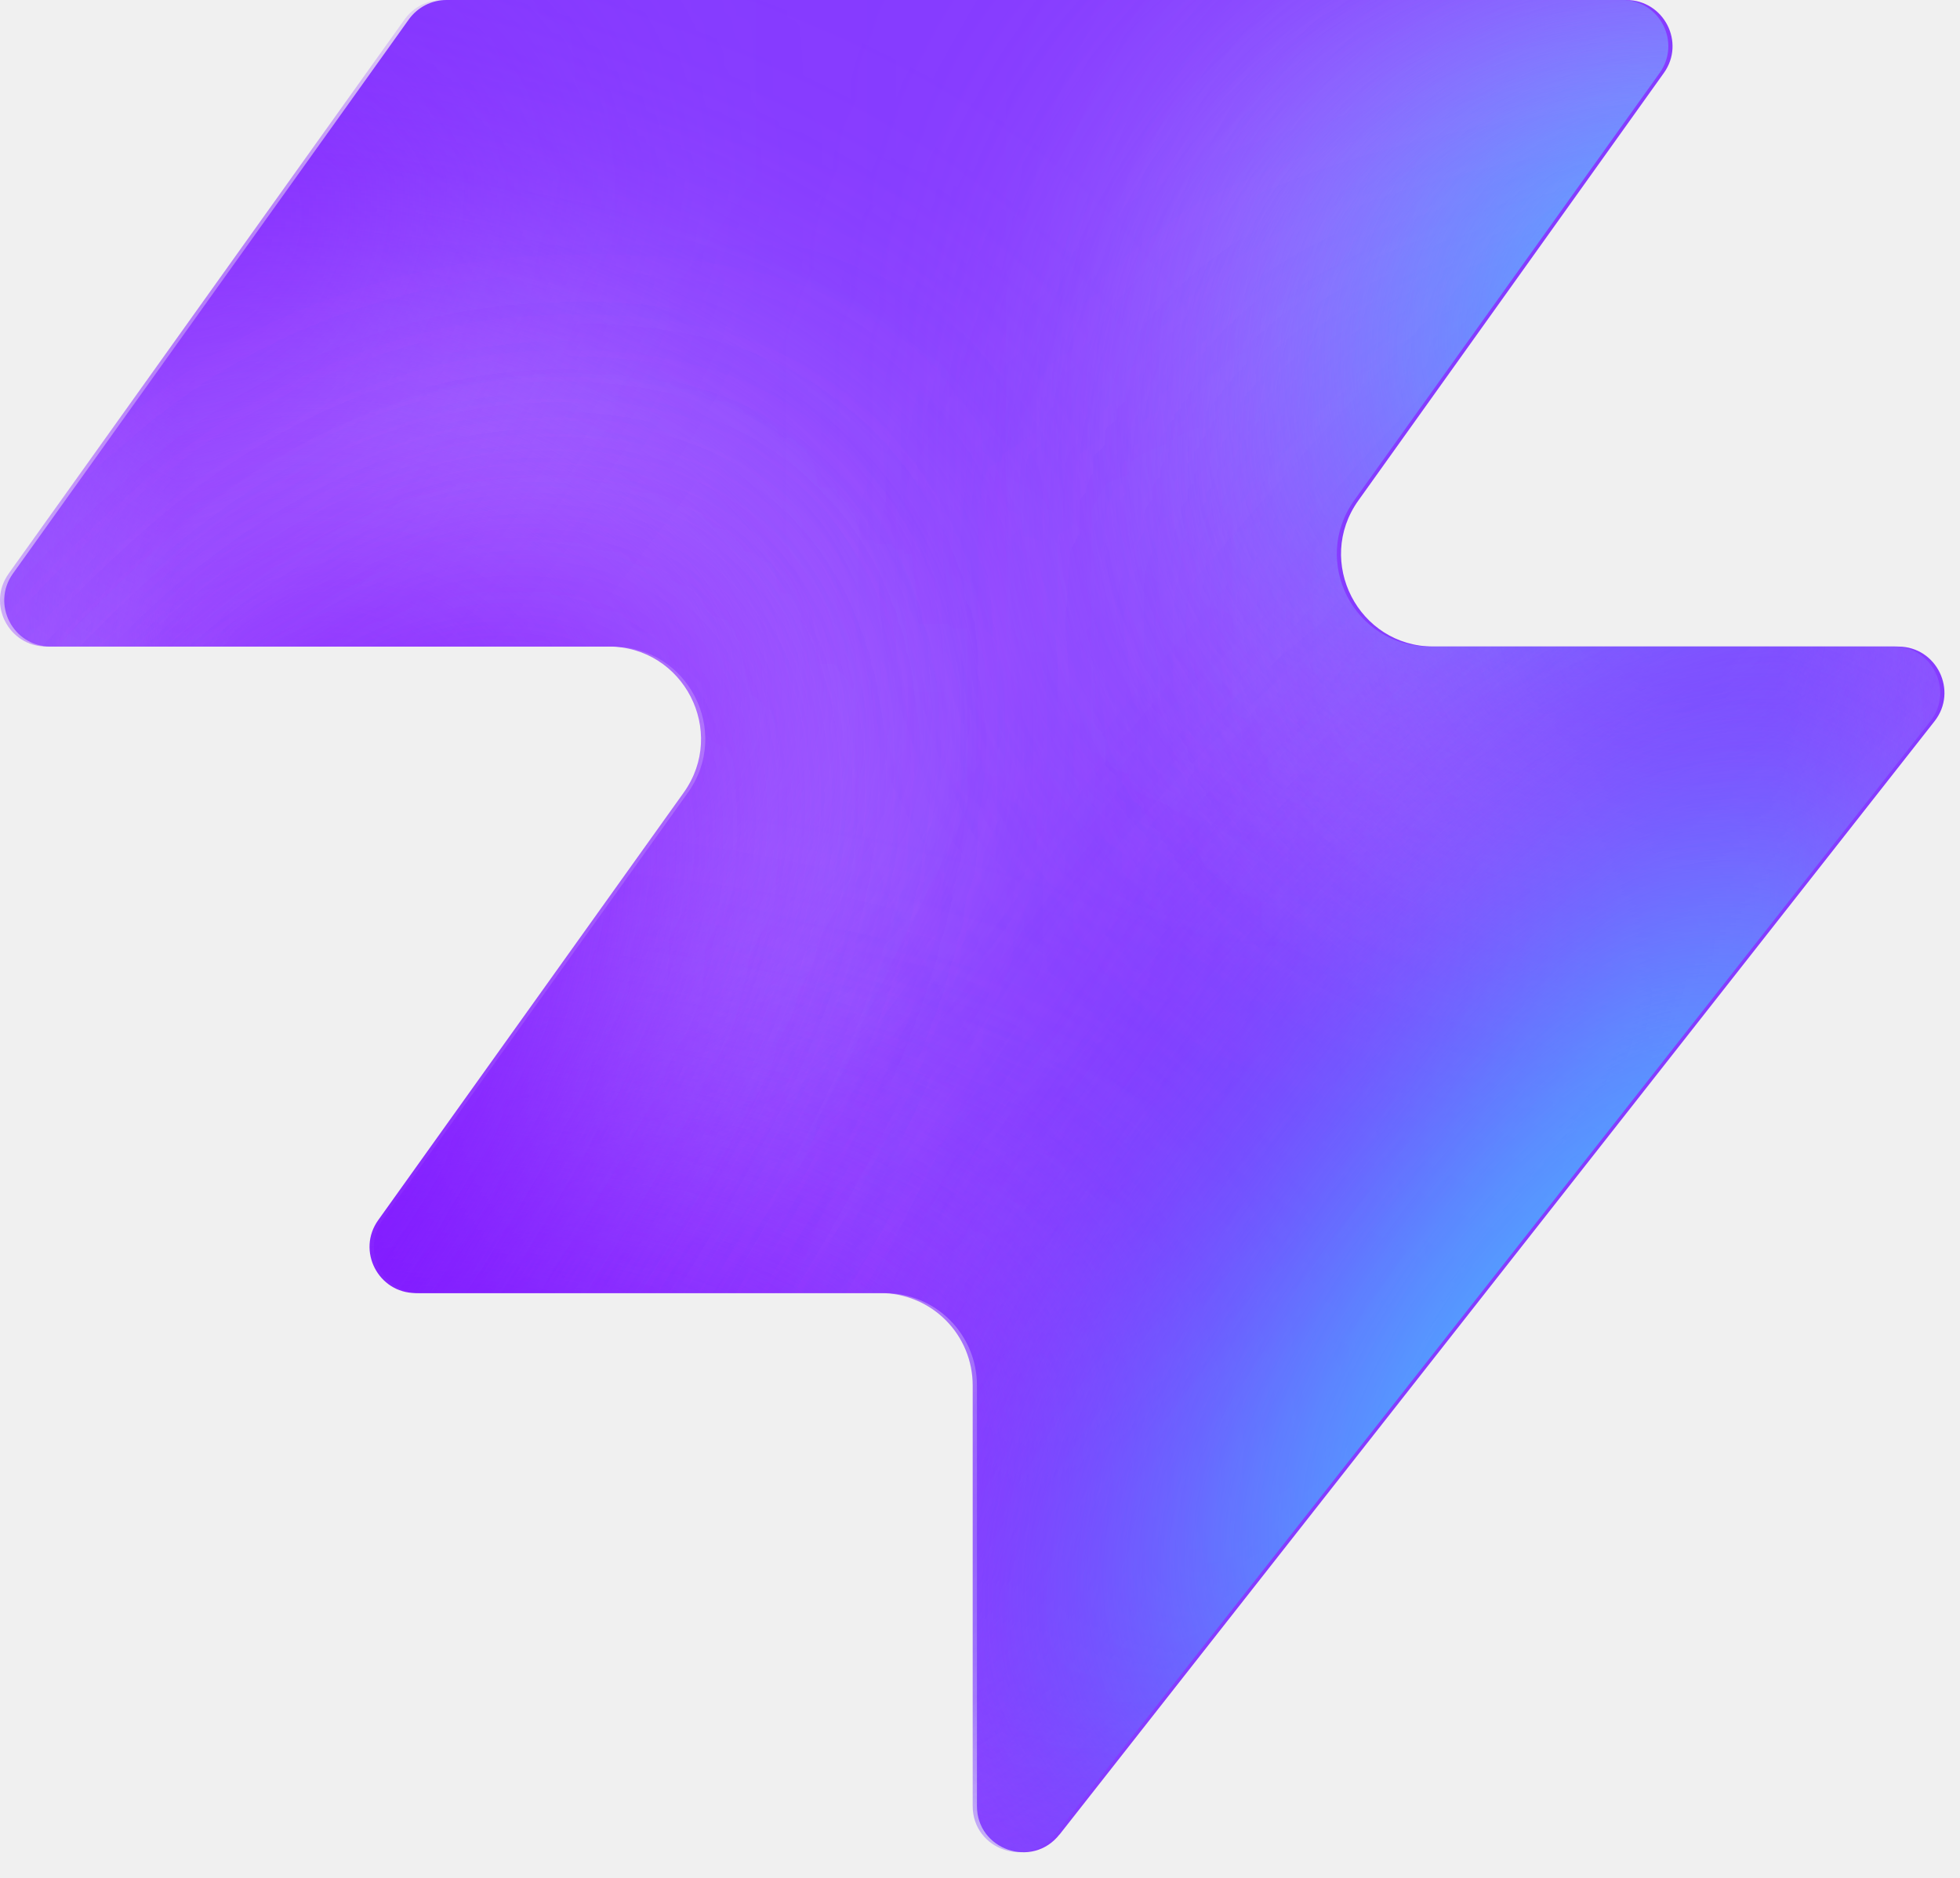
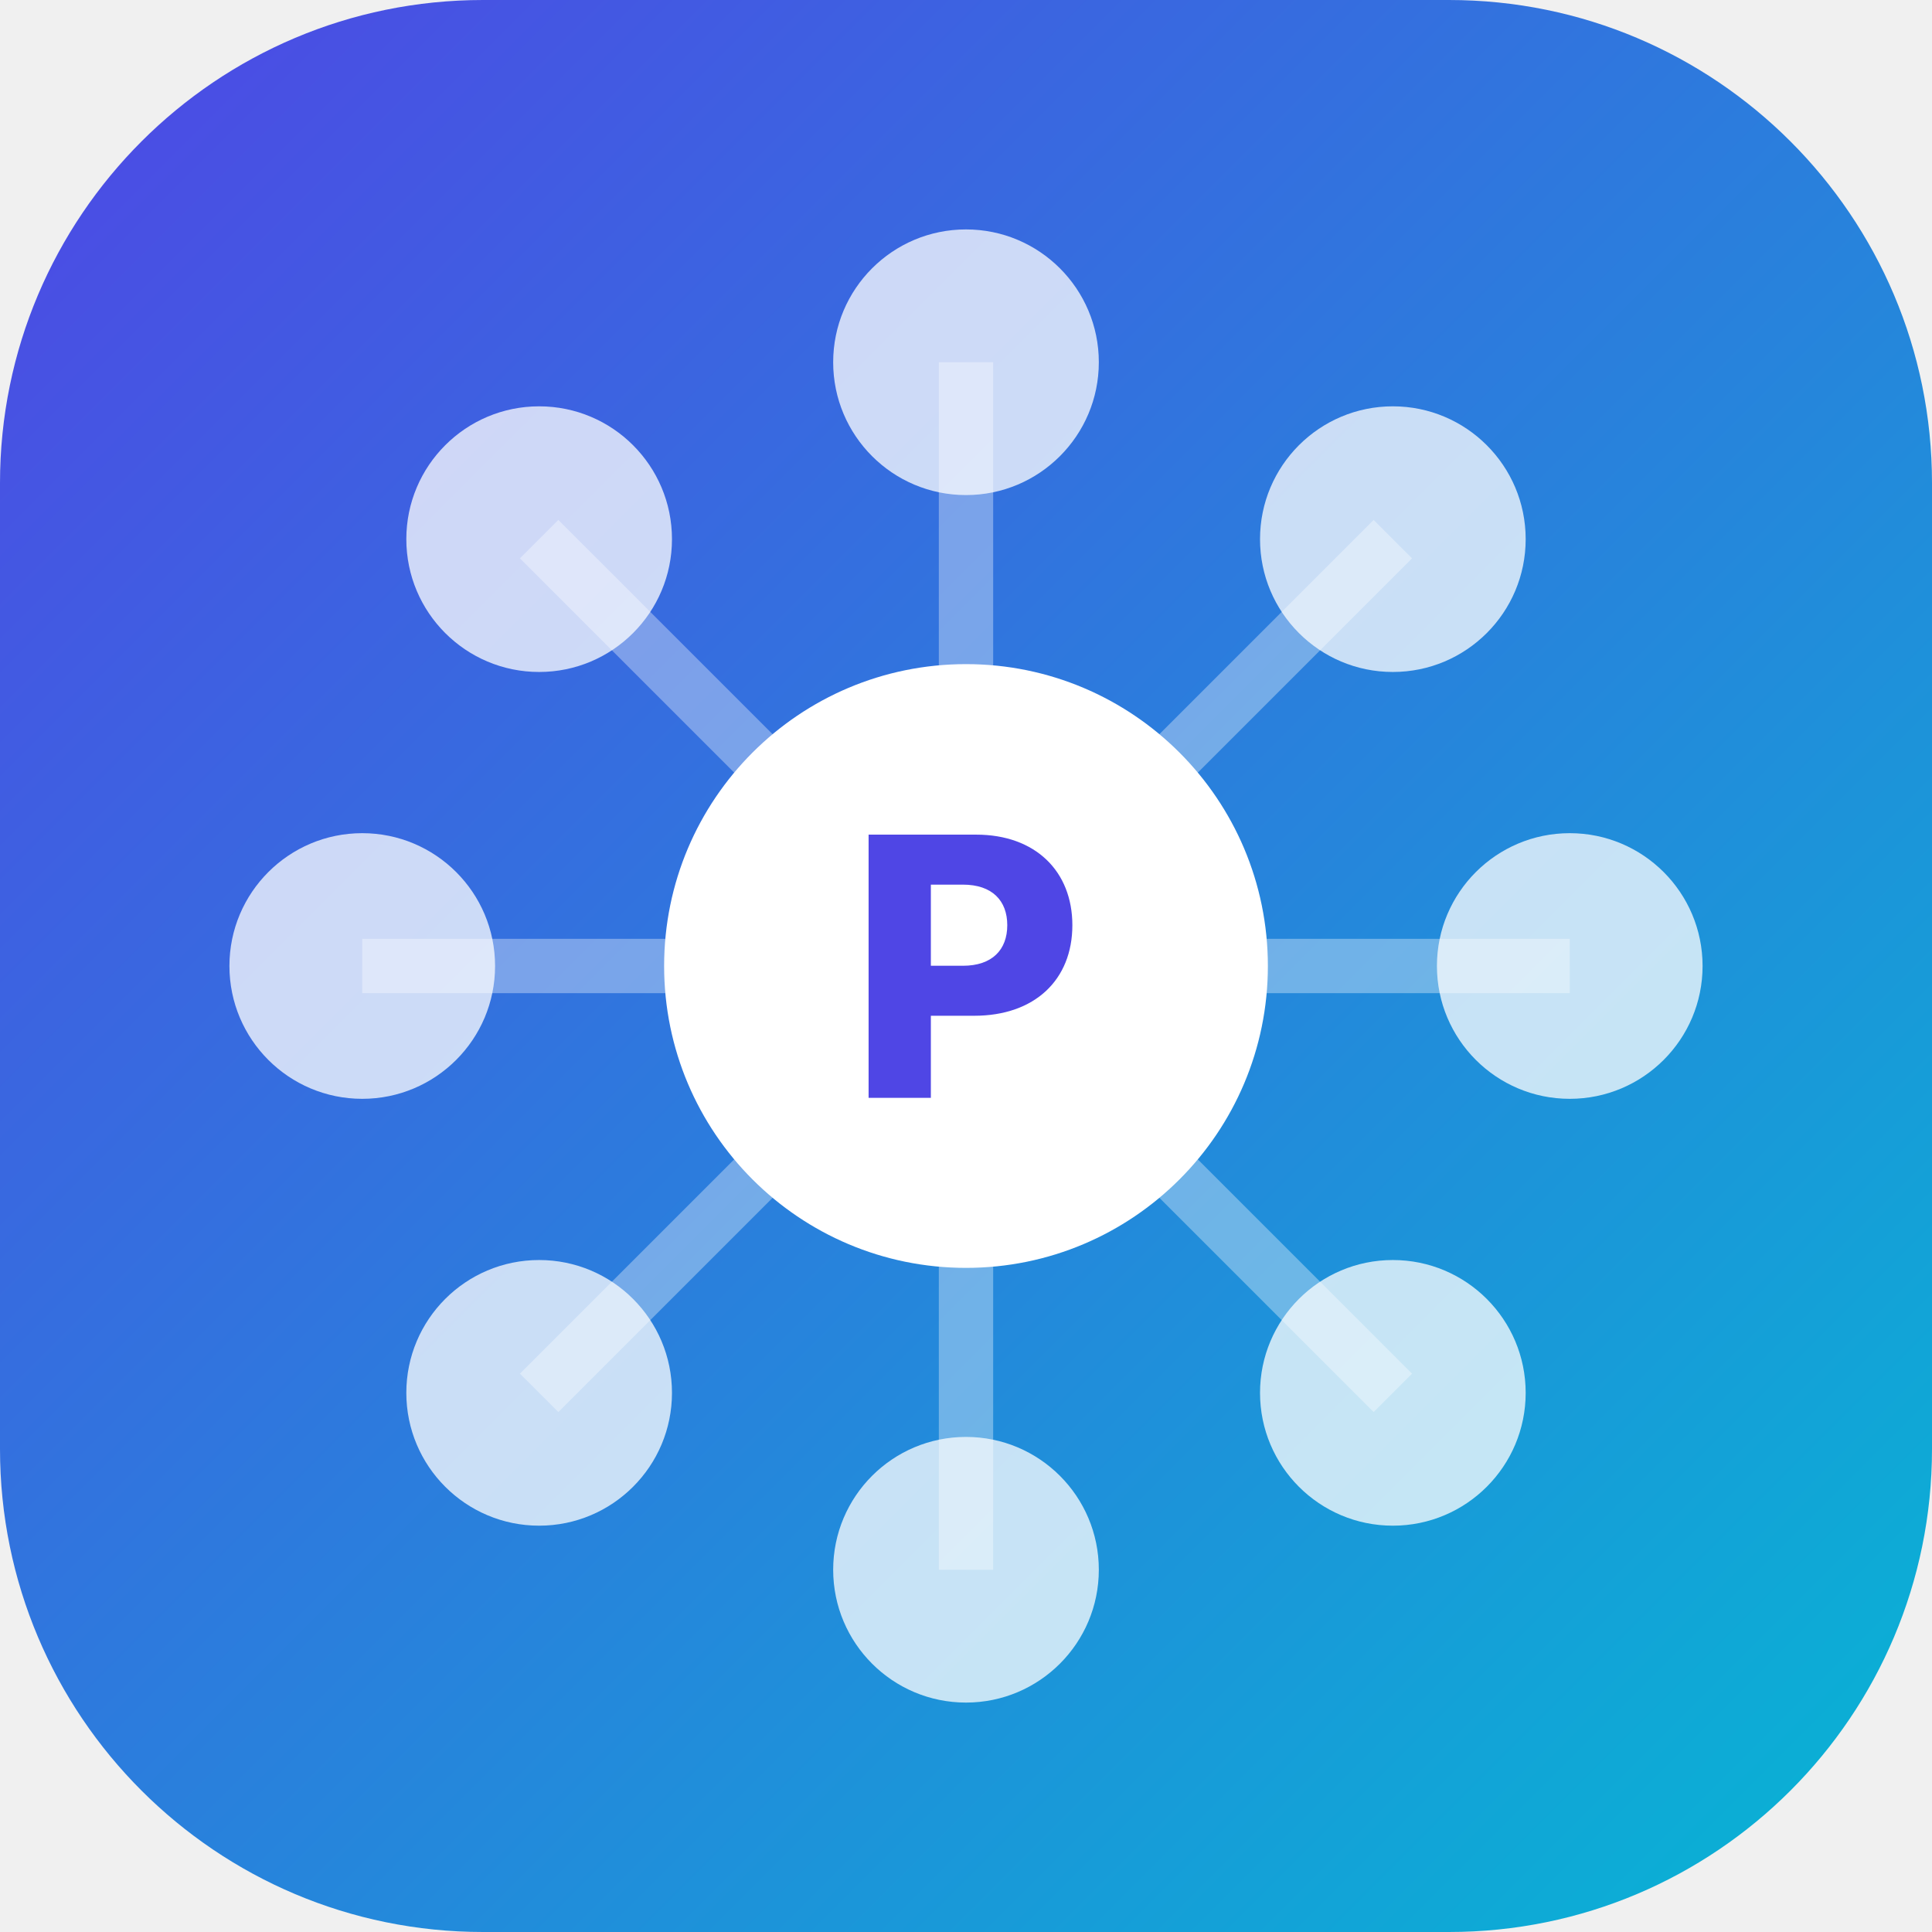
- <svg xmlns="http://www.w3.org/2000/svg" width="48" height="46" fill="none" viewBox="0 0 48 46">
-   <path fill="#863bff" d="M25.946 44.938c-.664.845-2.021.375-2.021-.698V33.937a2.26 2.26 0 0 0-2.262-2.262H10.287c-.92 0-1.456-1.04-.92-1.788l7.48-10.471c1.07-1.497 0-3.578-1.842-3.578H1.237c-.92 0-1.456-1.04-.92-1.788L10.013.474c.214-.297.556-.474.92-.474h28.894c.92 0 1.456 1.04.92 1.788l-7.48 10.471c-1.07 1.498 0 3.579 1.842 3.579h11.377c.943 0 1.473 1.088.89 1.83L25.947 44.94z" style="fill:#863bff;fill:color(display-p3 .525 .23 1);fill-opacity:1" />
-   <mask id="a" width="48" height="46" x="0" y="0" maskUnits="userSpaceOnUse" style="mask-type:alpha">
-     <path fill="#000" d="M25.842 44.938c-.664.844-2.021.375-2.021-.698V33.937a2.26 2.26 0 0 0-2.262-2.262H10.183c-.92 0-1.456-1.04-.92-1.788l7.48-10.471c1.07-1.498 0-3.579-1.842-3.579H1.133c-.92 0-1.456-1.04-.92-1.787L9.91.473c.214-.297.556-.474.92-.474h28.894c.92 0 1.456 1.04.92 1.788l-7.48 10.471c-1.07 1.498 0 3.578 1.842 3.578h11.377c.943 0 1.473 1.088.89 1.832L25.843 44.94z" style="fill:#000;fill-opacity:1" />
-   </mask>
-   <g mask="url(#a)">
-     <g filter="url(#b)">
-       <ellipse cx="5.508" cy="14.704" fill="#ede6ff" rx="5.508" ry="14.704" style="fill:#ede6ff;fill:color(display-p3 .927 .903 1);fill-opacity:1" transform="matrix(.00324 1 1 -.00324 -4.47 31.516)" />
-     </g>
-     <g filter="url(#c)">
-       <ellipse cx="10.399" cy="29.851" fill="#ede6ff" rx="10.399" ry="29.851" style="fill:#ede6ff;fill:color(display-p3 .927 .903 1);fill-opacity:1" transform="matrix(.00324 1 1 -.00324 -39.328 7.883)" />
-     </g>
-     <g filter="url(#d)">
-       <ellipse cx="5.508" cy="30.487" fill="#7e14ff" rx="5.508" ry="30.487" style="fill:#7e14ff;fill:color(display-p3 .492 .077 1);fill-opacity:1" transform="rotate(89.814 -25.913 -14.639)scale(1 -1)" />
-     </g>
-     <g filter="url(#e)">
-       <ellipse cx="5.508" cy="30.599" fill="#7e14ff" rx="5.508" ry="30.599" style="fill:#7e14ff;fill:color(display-p3 .492 .077 1);fill-opacity:1" transform="rotate(89.814 -32.644 -3.334)scale(1 -1)" />
-     </g>
-     <g filter="url(#f)">
-       <ellipse cx="5.508" cy="30.599" fill="#7e14ff" rx="5.508" ry="30.599" style="fill:#7e14ff;fill:color(display-p3 .492 .077 1);fill-opacity:1" transform="matrix(.00324 1 1 -.00324 -34.34 30.47)" />
-     </g>
-     <g filter="url(#g)">
-       <ellipse cx="14.072" cy="22.078" fill="#ede6ff" rx="14.072" ry="22.078" style="fill:#ede6ff;fill:color(display-p3 .927 .903 1);fill-opacity:1" transform="rotate(93.35 24.506 48.493)scale(-1 1)" />
-     </g>
-     <g filter="url(#h)">
-       <ellipse cx="3.47" cy="21.501" fill="#7e14ff" rx="3.47" ry="21.501" style="fill:#7e14ff;fill:color(display-p3 .492 .077 1);fill-opacity:1" transform="rotate(89.009 28.708 47.59)scale(-1 1)" />
-     </g>
-     <g filter="url(#i)">
-       <ellipse cx="3.47" cy="21.501" fill="#7e14ff" rx="3.47" ry="21.501" style="fill:#7e14ff;fill:color(display-p3 .492 .077 1);fill-opacity:1" transform="rotate(89.009 28.708 47.59)scale(-1 1)" />
-     </g>
-     <g filter="url(#j)">
-       <ellipse cx=".387" cy="8.972" fill="#7e14ff" rx="4.407" ry="29.108" style="fill:#7e14ff;fill:color(display-p3 .492 .077 1);fill-opacity:1" transform="rotate(39.51 .387 8.972)" />
-     </g>
-     <g filter="url(#k)">
-       <ellipse cx="47.523" cy="-6.092" fill="#7e14ff" rx="4.407" ry="29.108" style="fill:#7e14ff;fill:color(display-p3 .492 .077 1);fill-opacity:1" transform="rotate(37.892 47.523 -6.092)" />
-     </g>
-     <g filter="url(#l)">
-       <ellipse cx="41.412" cy="6.333" fill="#47bfff" rx="5.971" ry="9.665" style="fill:#47bfff;fill:color(display-p3 .28 .748 1);fill-opacity:1" transform="rotate(37.892 41.412 6.333)" />
-     </g>
-     <g filter="url(#m)">
-       <ellipse cx="-1.879" cy="38.332" fill="#7e14ff" rx="4.407" ry="29.108" style="fill:#7e14ff;fill:color(display-p3 .492 .077 1);fill-opacity:1" transform="rotate(37.892 -1.88 38.332)" />
-     </g>
-     <g filter="url(#n)">
-       <ellipse cx="-1.879" cy="38.332" fill="#7e14ff" rx="4.407" ry="29.108" style="fill:#7e14ff;fill:color(display-p3 .492 .077 1);fill-opacity:1" transform="rotate(37.892 -1.88 38.332)" />
-     </g>
-     <g filter="url(#o)">
-       <ellipse cx="35.651" cy="29.907" fill="#7e14ff" rx="4.407" ry="29.108" style="fill:#7e14ff;fill:color(display-p3 .492 .077 1);fill-opacity:1" transform="rotate(37.892 35.651 29.907)" />
-     </g>
-     <g filter="url(#p)">
-       <ellipse cx="38.418" cy="32.4" fill="#47bfff" rx="5.971" ry="15.297" style="fill:#47bfff;fill:color(display-p3 .28 .748 1);fill-opacity:1" transform="rotate(37.892 38.418 32.4)" />
-     </g>
-   </g>
+ <svg xmlns="http://www.w3.org/2000/svg" viewBox="0 0 32 32" fill="none">
+   <rect width="32" height="32" rx="8" fill="url(#fav-lg)" />
+   <line x1="16" y1="16" x2="16" y2="6" stroke="rgba(255,255,255,0.35)" stroke-width="0.9" />
+   <line x1="16" y1="16" x2="23.07" y2="8.93" stroke="rgba(255,255,255,0.35)" stroke-width="0.9" />
+   <line x1="16" y1="16" x2="26" y2="16" stroke="rgba(255,255,255,0.35)" stroke-width="0.9" />
+   <line x1="16" y1="16" x2="23.07" y2="23.07" stroke="rgba(255,255,255,0.35)" stroke-width="0.9" />
+   <line x1="16" y1="16" x2="16" y2="26" stroke="rgba(255,255,255,0.35)" stroke-width="0.9" />
+   <line x1="16" y1="16" x2="8.93" y2="23.07" stroke="rgba(255,255,255,0.35)" stroke-width="0.9" />
+   <line x1="16" y1="16" x2="6" y2="16" stroke="rgba(255,255,255,0.35)" stroke-width="0.9" />
+   <line x1="16" y1="16" x2="8.93" y2="8.93" stroke="rgba(255,255,255,0.35)" stroke-width="0.9" />
+   <circle cx="16" cy="6" r="2.2" fill="rgba(255,255,255,0.75)" />
+   <circle cx="23.07" cy="8.93" r="2.2" fill="rgba(255,255,255,0.75)" />
+   <circle cx="26" cy="16" r="2.2" fill="rgba(255,255,255,0.75)" />
+   <circle cx="23.07" cy="23.07" r="2.2" fill="rgba(255,255,255,0.75)" />
+   <circle cx="16" cy="26" r="2.2" fill="rgba(255,255,255,0.75)" />
+   <circle cx="8.93" cy="23.07" r="2.2" fill="rgba(255,255,255,0.75)" />
+   <circle cx="6" cy="16" r="2.2" fill="rgba(255,255,255,0.75)" />
+   <circle cx="8.93" cy="8.93" r="2.2" fill="rgba(255,255,255,0.75)" />
+   <circle cx="16" cy="16" r="5" fill="white" />
+   <text x="16" y="16" text-anchor="middle" dominant-baseline="central" font-size="6" font-weight="800" fill="#4F46E5" font-family="Inter,system-ui,sans-serif">P</text>
  <defs>
-     <filter id="b" width="60.045" height="41.654" x="-19.77" y="16.149" color-interpolation-filters="sRGB" filterUnits="userSpaceOnUse">
-       <feFlood flood-opacity="0" result="BackgroundImageFix" />
-       <feBlend in="SourceGraphic" in2="BackgroundImageFix" result="shape" />
-       <feGaussianBlur result="effect1_foregroundBlur_2002_17158" stdDeviation="7.659" />
-     </filter>
-     <filter id="c" width="90.34" height="51.437" x="-54.613" y="-7.533" color-interpolation-filters="sRGB" filterUnits="userSpaceOnUse">
-       <feFlood flood-opacity="0" result="BackgroundImageFix" />
-       <feBlend in="SourceGraphic" in2="BackgroundImageFix" result="shape" />
-       <feGaussianBlur result="effect1_foregroundBlur_2002_17158" stdDeviation="7.659" />
-     </filter>
-     <filter id="d" width="79.355" height="29.4" x="-49.64" y="2.03" color-interpolation-filters="sRGB" filterUnits="userSpaceOnUse">
-       <feFlood flood-opacity="0" result="BackgroundImageFix" />
-       <feBlend in="SourceGraphic" in2="BackgroundImageFix" result="shape" />
-       <feGaussianBlur result="effect1_foregroundBlur_2002_17158" stdDeviation="4.596" />
-     </filter>
-     <filter id="e" width="79.579" height="29.4" x="-45.045" y="20.029" color-interpolation-filters="sRGB" filterUnits="userSpaceOnUse">
-       <feFlood flood-opacity="0" result="BackgroundImageFix" />
-       <feBlend in="SourceGraphic" in2="BackgroundImageFix" result="shape" />
-       <feGaussianBlur result="effect1_foregroundBlur_2002_17158" stdDeviation="4.596" />
-     </filter>
-     <filter id="f" width="79.579" height="29.4" x="-43.513" y="21.178" color-interpolation-filters="sRGB" filterUnits="userSpaceOnUse">
-       <feFlood flood-opacity="0" result="BackgroundImageFix" />
-       <feBlend in="SourceGraphic" in2="BackgroundImageFix" result="shape" />
-       <feGaussianBlur result="effect1_foregroundBlur_2002_17158" stdDeviation="4.596" />
-     </filter>
-     <filter id="g" width="74.749" height="58.852" x="15.756" y="-17.901" color-interpolation-filters="sRGB" filterUnits="userSpaceOnUse">
-       <feFlood flood-opacity="0" result="BackgroundImageFix" />
-       <feBlend in="SourceGraphic" in2="BackgroundImageFix" result="shape" />
-       <feGaussianBlur result="effect1_foregroundBlur_2002_17158" stdDeviation="7.659" />
-     </filter>
-     <filter id="h" width="61.377" height="25.362" x="23.548" y="2.284" color-interpolation-filters="sRGB" filterUnits="userSpaceOnUse">
-       <feFlood flood-opacity="0" result="BackgroundImageFix" />
-       <feBlend in="SourceGraphic" in2="BackgroundImageFix" result="shape" />
-       <feGaussianBlur result="effect1_foregroundBlur_2002_17158" stdDeviation="4.596" />
-     </filter>
-     <filter id="i" width="61.377" height="25.362" x="23.548" y="2.284" color-interpolation-filters="sRGB" filterUnits="userSpaceOnUse">
-       <feFlood flood-opacity="0" result="BackgroundImageFix" />
-       <feBlend in="SourceGraphic" in2="BackgroundImageFix" result="shape" />
-       <feGaussianBlur result="effect1_foregroundBlur_2002_17158" stdDeviation="4.596" />
-     </filter>
-     <filter id="j" width="56.045" height="63.649" x="-27.636" y="-22.853" color-interpolation-filters="sRGB" filterUnits="userSpaceOnUse">
-       <feFlood flood-opacity="0" result="BackgroundImageFix" />
-       <feBlend in="SourceGraphic" in2="BackgroundImageFix" result="shape" />
-       <feGaussianBlur result="effect1_foregroundBlur_2002_17158" stdDeviation="4.596" />
-     </filter>
-     <filter id="k" width="54.814" height="64.646" x="20.116" y="-38.415" color-interpolation-filters="sRGB" filterUnits="userSpaceOnUse">
-       <feFlood flood-opacity="0" result="BackgroundImageFix" />
-       <feBlend in="SourceGraphic" in2="BackgroundImageFix" result="shape" />
-       <feGaussianBlur result="effect1_foregroundBlur_2002_17158" stdDeviation="4.596" />
-     </filter>
-     <filter id="l" width="33.541" height="35.313" x="24.641" y="-11.323" color-interpolation-filters="sRGB" filterUnits="userSpaceOnUse">
-       <feFlood flood-opacity="0" result="BackgroundImageFix" />
-       <feBlend in="SourceGraphic" in2="BackgroundImageFix" result="shape" />
-       <feGaussianBlur result="effect1_foregroundBlur_2002_17158" stdDeviation="4.596" />
-     </filter>
-     <filter id="m" width="54.814" height="64.646" x="-29.286" y="6.009" color-interpolation-filters="sRGB" filterUnits="userSpaceOnUse">
-       <feFlood flood-opacity="0" result="BackgroundImageFix" />
-       <feBlend in="SourceGraphic" in2="BackgroundImageFix" result="shape" />
-       <feGaussianBlur result="effect1_foregroundBlur_2002_17158" stdDeviation="4.596" />
-     </filter>
-     <filter id="n" width="54.814" height="64.646" x="-29.286" y="6.009" color-interpolation-filters="sRGB" filterUnits="userSpaceOnUse">
-       <feFlood flood-opacity="0" result="BackgroundImageFix" />
-       <feBlend in="SourceGraphic" in2="BackgroundImageFix" result="shape" />
-       <feGaussianBlur result="effect1_foregroundBlur_2002_17158" stdDeviation="4.596" />
-     </filter>
-     <filter id="o" width="54.814" height="64.646" x="8.244" y="-2.416" color-interpolation-filters="sRGB" filterUnits="userSpaceOnUse">
-       <feFlood flood-opacity="0" result="BackgroundImageFix" />
-       <feBlend in="SourceGraphic" in2="BackgroundImageFix" result="shape" />
-       <feGaussianBlur result="effect1_foregroundBlur_2002_17158" stdDeviation="4.596" />
-     </filter>
-     <filter id="p" width="39.409" height="43.623" x="18.713" y="10.588" color-interpolation-filters="sRGB" filterUnits="userSpaceOnUse">
-       <feFlood flood-opacity="0" result="BackgroundImageFix" />
-       <feBlend in="SourceGraphic" in2="BackgroundImageFix" result="shape" />
-       <feGaussianBlur result="effect1_foregroundBlur_2002_17158" stdDeviation="4.596" />
-     </filter>
+     <linearGradient id="fav-lg" x1="0" y1="0" x2="32" y2="32" gradientUnits="userSpaceOnUse">
+       <stop stop-color="#4F46E5" />
+       <stop offset="1" stop-color="#06B6D4" />
+     </linearGradient>
  </defs>
</svg>
